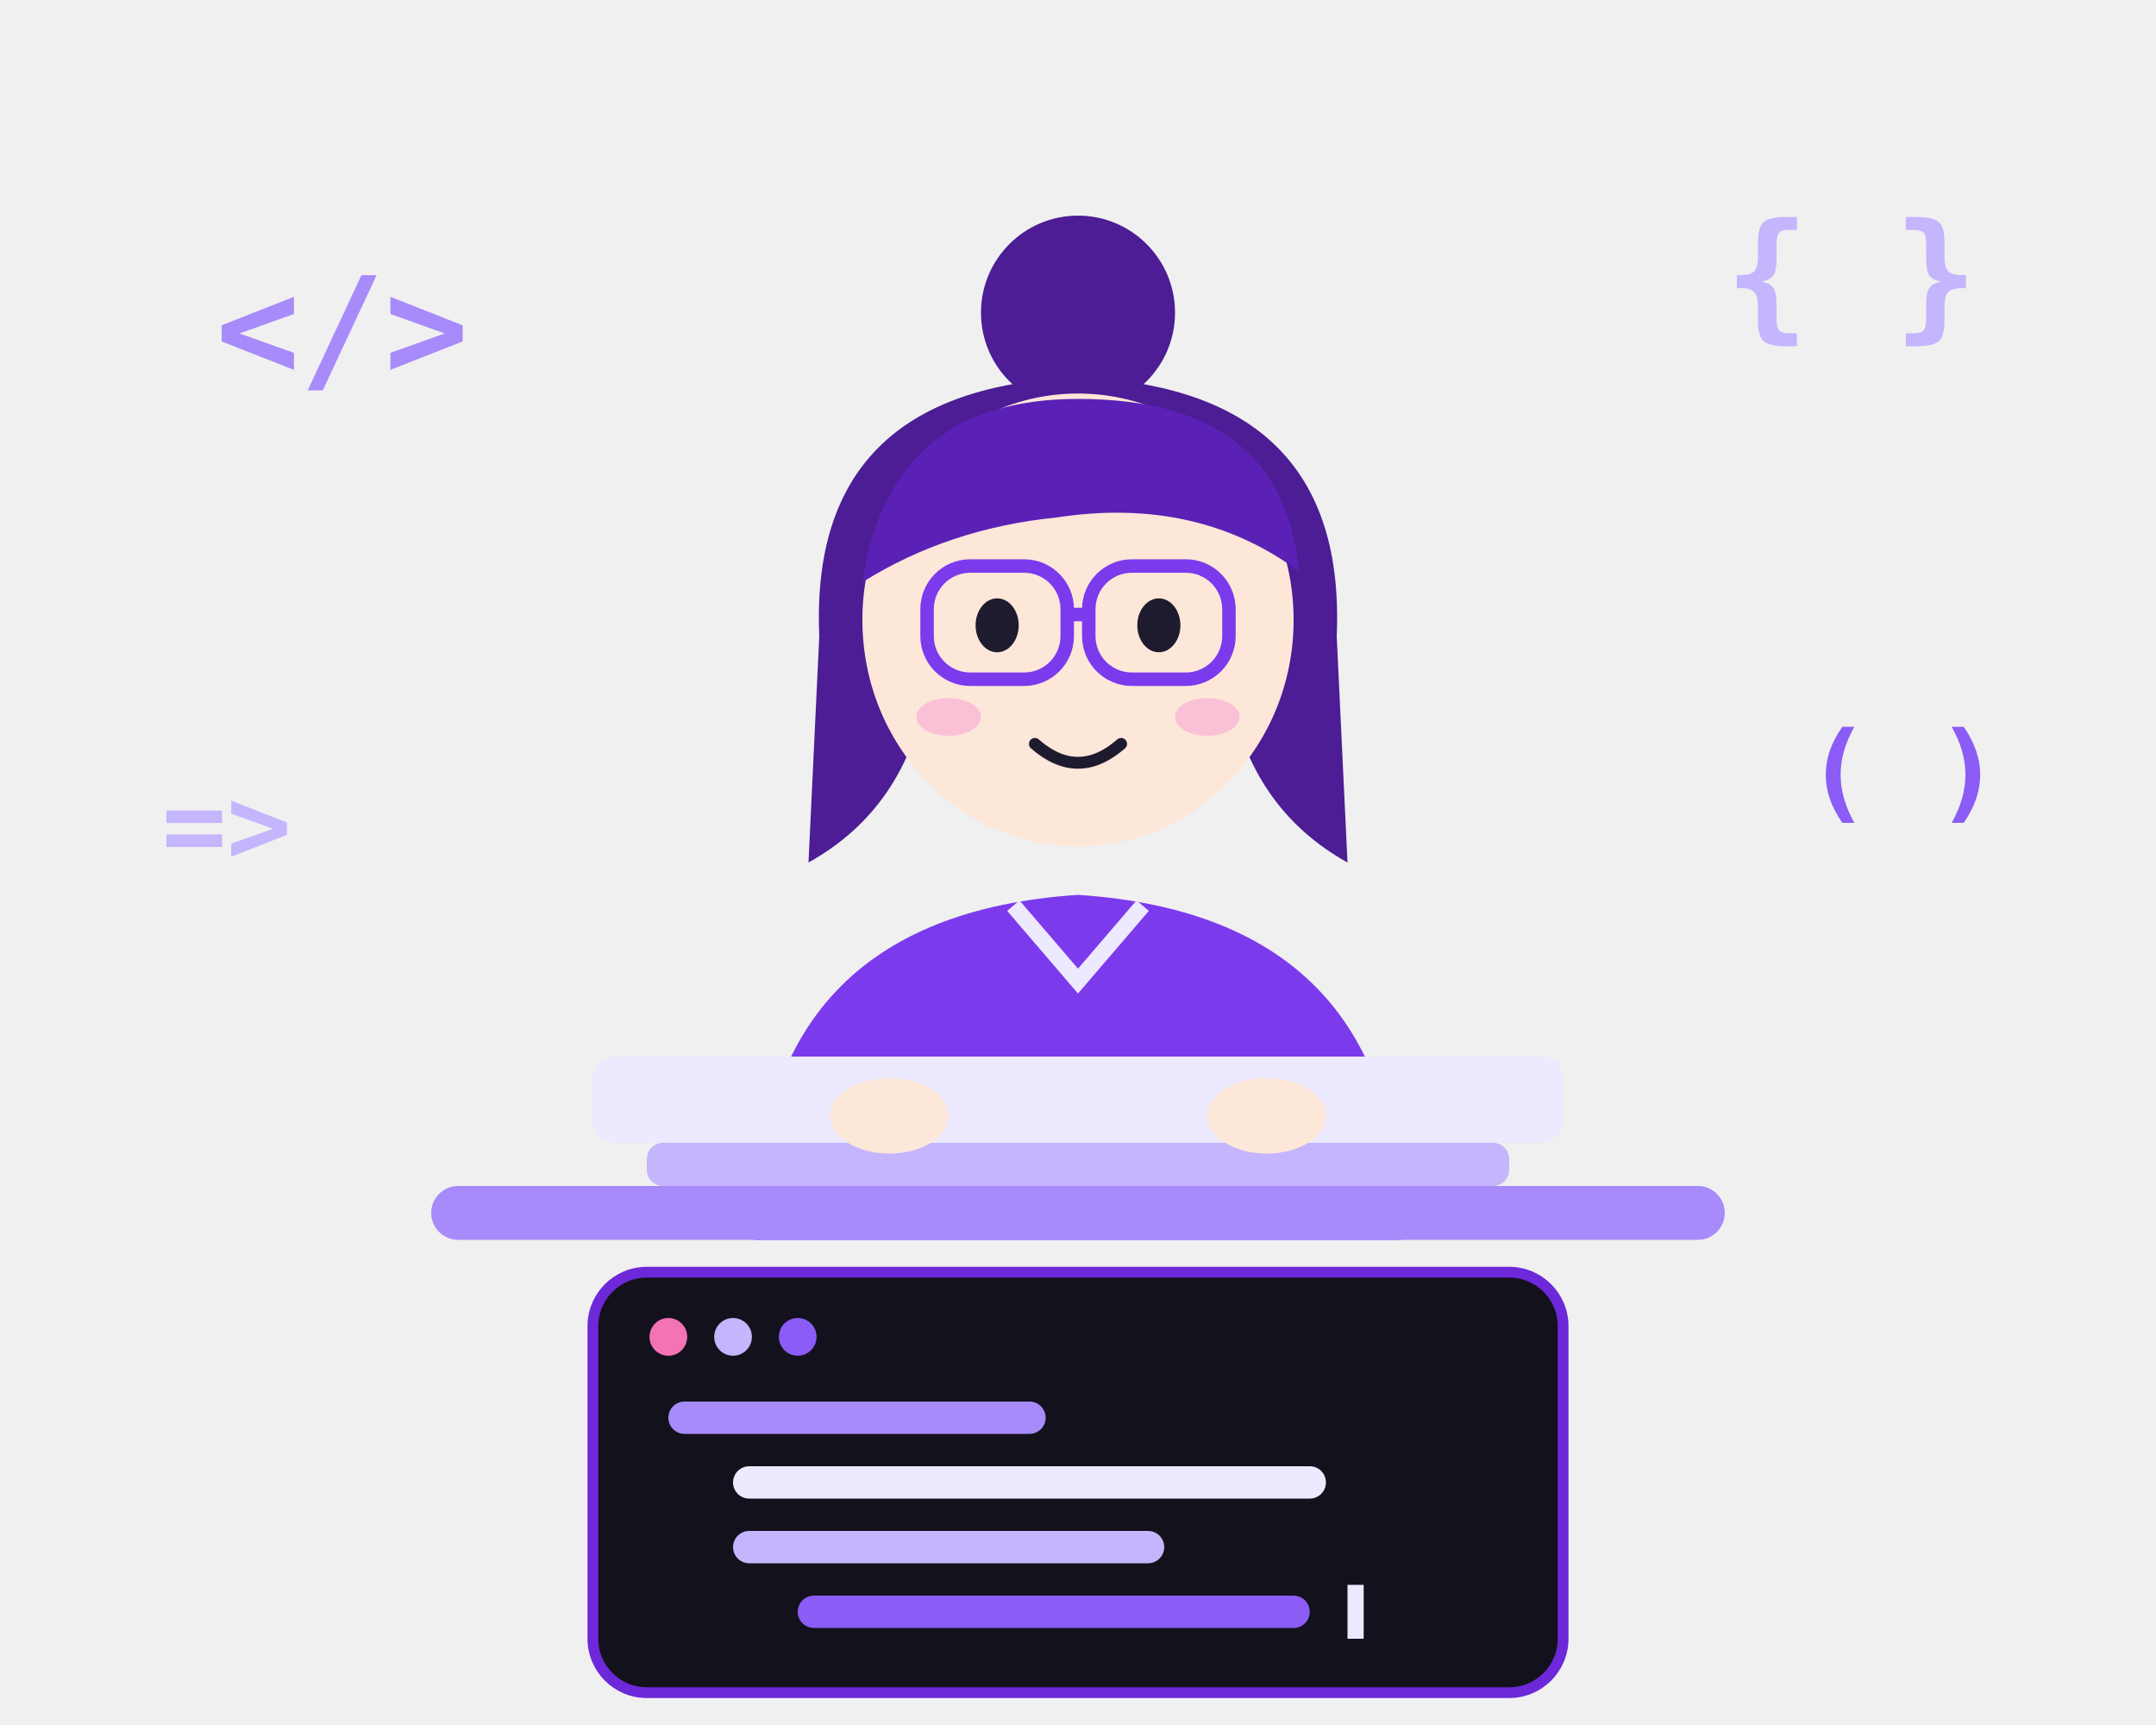
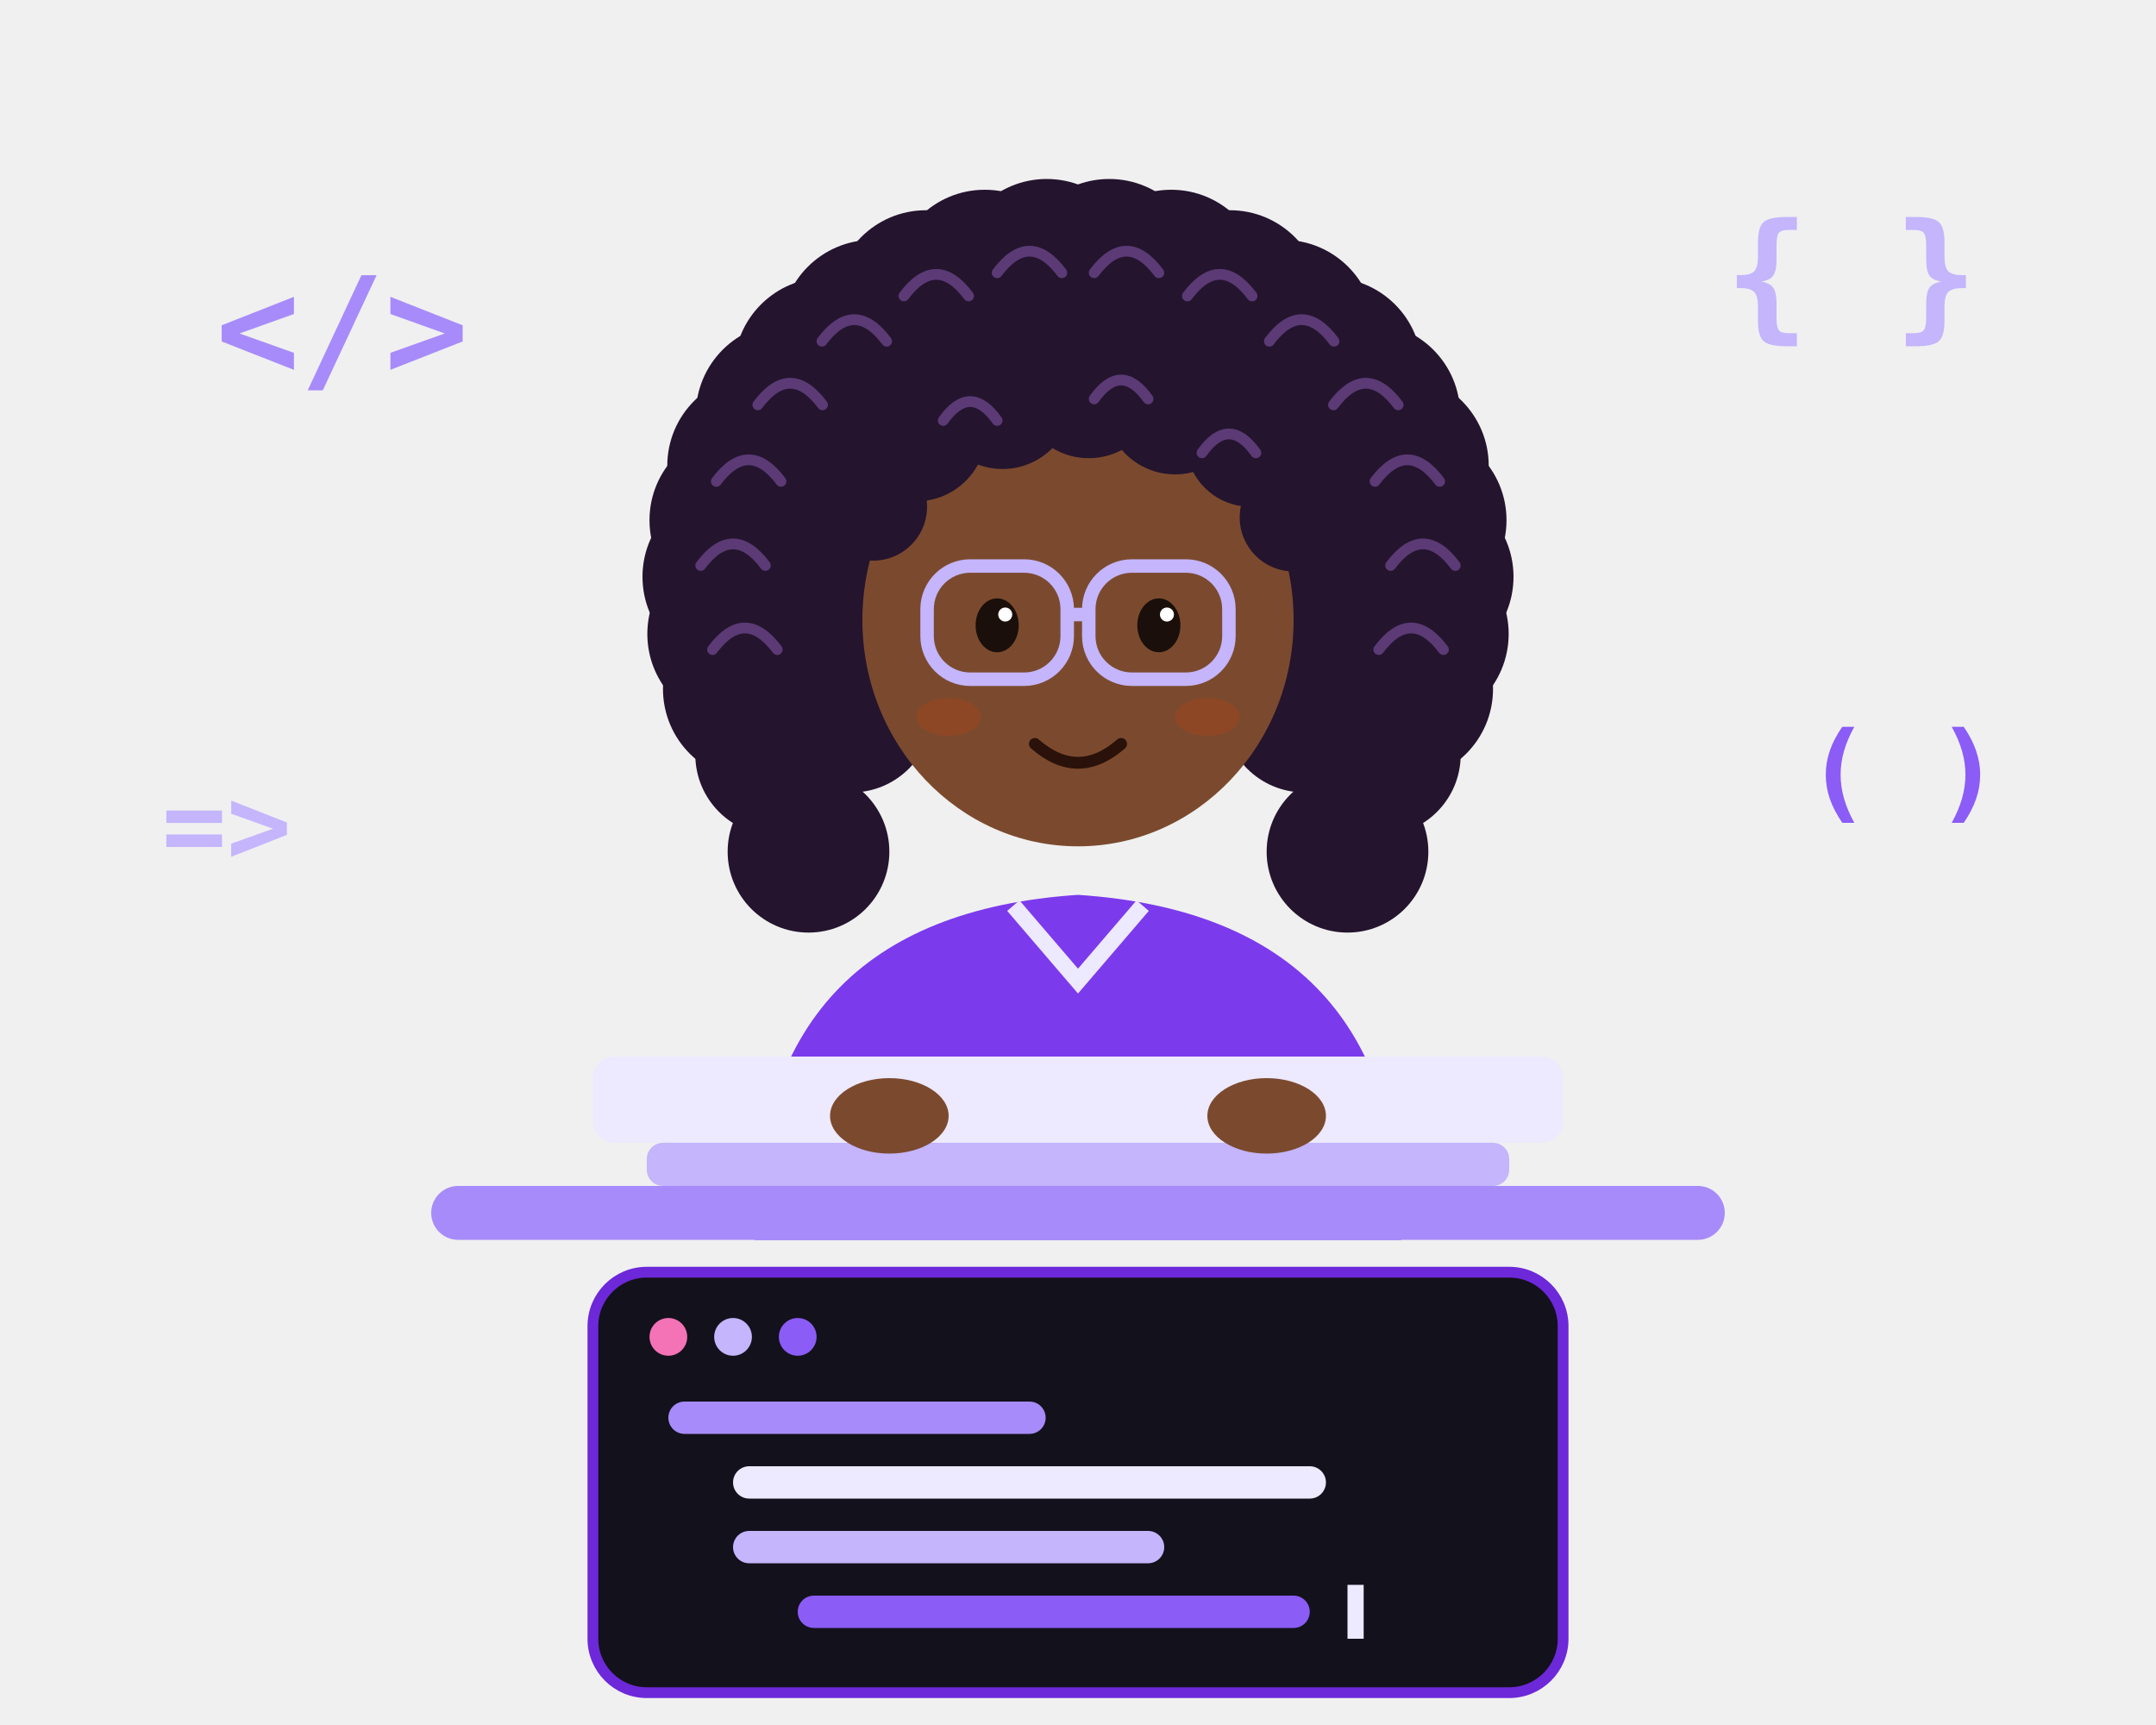
<svg xmlns="http://www.w3.org/2000/svg" viewBox="0 0 400 320" width="400" height="320">
  <style>
    .float1 { animation: float 3s ease-in-out infinite; }
    .float2 { animation: float 3.6s ease-in-out infinite 0.8s; }
    .float3 { animation: float 4.2s ease-in-out infinite 1.6s; }
    @keyframes float { 0%,100% { transform: translateY(0); } 50% { transform: translateY(-10px); } }

    .head { animation: nod 4s ease-in-out infinite; transform-origin: 200px 150px; }
    @keyframes nod { 0%,100% { transform: rotate(0deg); } 30% { transform: rotate(-3deg); } 60% { transform: rotate(2deg); } }

    .eyes { animation: blink 4s infinite; transform-origin: 200px 112px; }
    @keyframes blink { 0%,44%,50%,100% { transform: scaleY(1); } 47% { transform: scaleY(0.1); } }

    .handL { animation: typeL 0.35s ease-in-out infinite alternate; }
    .handR { animation: typeR 0.35s ease-in-out infinite alternate 0.17s; }
    @keyframes typeL { from { transform: translateY(0); } to { transform: translateY(-5px); } }
    @keyframes typeR { from { transform: translateY(-5px); } to { transform: translateY(0); } }

    .code { transform-box: fill-box; transform-origin: left center; animation: write 3s ease-in-out infinite; }
    .c2 { animation-delay: 0.4s; } .c3 { animation-delay: 0.8s; } .c4 { animation-delay: 1.2s; } .c5 { animation-delay: 1.6s; }
    @keyframes write { 0% { transform: scaleX(0); } 40%,85% { transform: scaleX(1); } 100% { transform: scaleX(0); } }

    .cursor { animation: cur 0.8s steps(1) infinite; }
    @keyframes cur { 50% { opacity: 0; } }

    .sym { font-family: 'Fira Code', Consolas, monospace; font-weight: 700; }
  </style>
  <g class="float1">
    <text x="40" y="70" class="sym" font-size="26" fill="#a78bfa">&lt;/&gt;</text>
  </g>
  <g class="float2">
    <text x="320" y="60" class="sym" font-size="26" fill="#c4b5fd">{ }</text>
  </g>
  <g class="float3">
    <text x="335" y="150" class="sym" font-size="20" fill="#8b5cf6">( )</text>
  </g>
  <g class="float2">
    <text x="30" y="160" class="sym" font-size="20" fill="#c4b5fd">=&gt;</text>
  </g>
  <g class="head">
-     <circle cx="200" cy="58" r="18" fill="#4c1d95" />
-     <path d="M152 118 Q150 72 200 70 Q250 72 248 118 L250 160 Q232 150 228 128 L172 128 Q168 150 150 160 Z" fill="#4c1d95" />
-     <ellipse cx="200" cy="115" rx="40" ry="42" fill="#fde7d9" />
-     <path d="M160 108 Q165 74 200 74 Q238 74 241 106 Q222 92 196 96 Q176 98 160 108 Z" fill="#5b21b6" />
+     <circle cx="140.0" cy="127.8" r="17" fill="#24142e" />
+     <circle cx="154.5" cy="123.0" r="15" fill="#24142e" />
+     <circle cx="137.1" cy="117.6" r="17" fill="#24142e" />
+     <circle cx="152.3" cy="115.3" r="15" fill="#24142e" />
+     <circle cx="136.2" cy="107.0" r="17" fill="#24142e" />
+     <circle cx="151.6" cy="107.3" r="15" fill="#24142e" />
+     <circle cx="137.5" cy="96.5" r="17" fill="#24142e" />
+     <circle cx="152.6" cy="99.3" r="15" fill="#24142e" />
+     <circle cx="140.8" cy="86.4" r="17" fill="#24142e" />
+     <circle cx="155.1" cy="91.6" r="15" fill="#24142e" />
+     <circle cx="146.1" cy="76.9" r="17" fill="#24142e" />
+     <circle cx="159.1" cy="84.4" r="15" fill="#24142e" />
+     <circle cx="153.2" cy="68.5" r="17" fill="#24142e" />
+     <circle cx="164.5" cy="78.1" r="15" fill="#24142e" />
+     <circle cx="161.9" cy="61.5" r="17" fill="#24142e" />
+     <circle cx="171.1" cy="72.7" r="15" fill="#24142e" />
+     <circle cx="171.8" cy="56.0" r="17" fill="#24142e" />
+     <circle cx="178.6" cy="68.5" r="15" fill="#24142e" />
+     <circle cx="182.7" cy="52.2" r="17" fill="#24142e" />
+     <circle cx="186.9" cy="65.6" r="15" fill="#24142e" />
+     <circle cx="194.2" cy="50.2" r="17" fill="#24142e" />
+     <circle cx="195.6" cy="64.2" r="15" fill="#24142e" />
+     <circle cx="205.8" cy="50.2" r="17" fill="#24142e" />
+     <circle cx="204.4" cy="64.2" r="15" fill="#24142e" />
+     <circle cx="217.3" cy="52.2" r="17" fill="#24142e" />
+     <circle cx="213.1" cy="65.6" r="15" fill="#24142e" />
+     <circle cx="228.2" cy="56.0" r="17" fill="#24142e" />
+     <circle cx="221.4" cy="68.5" r="15" fill="#24142e" />
+     <circle cx="238.1" cy="61.5" r="17" fill="#24142e" />
+     <circle cx="228.9" cy="72.7" r="15" fill="#24142e" />
+     <circle cx="246.8" cy="68.5" r="17" fill="#24142e" />
+     <circle cx="235.5" cy="78.1" r="15" fill="#24142e" />
+     <circle cx="253.9" cy="76.9" r="17" fill="#24142e" />
+     <circle cx="240.9" cy="84.4" r="15" fill="#24142e" />
+     <circle cx="259.2" cy="86.4" r="17" fill="#24142e" />
+     <circle cx="244.9" cy="91.6" r="15" fill="#24142e" />
+     <circle cx="262.5" cy="96.5" r="17" fill="#24142e" />
+     <circle cx="247.4" cy="99.3" r="15" fill="#24142e" />
+     <circle cx="263.8" cy="107.0" r="17" fill="#24142e" />
+     <circle cx="248.4" cy="107.3" r="15" fill="#24142e" />
+     <circle cx="262.9" cy="117.6" r="17" fill="#24142e" />
+     <circle cx="247.7" cy="115.3" r="15" fill="#24142e" />
+     <circle cx="260.0" cy="127.8" r="17" fill="#24142e" />
+     <circle cx="245.5" cy="123.0" r="15" fill="#24142e" />
+     <circle cx="148" cy="120" r="15" fill="#24142e" />
+     <circle cx="144" cy="140" r="15" fill="#24142e" />
+     <circle cx="150" cy="158" r="15" fill="#24142e" />
+     <circle cx="158" cy="132" r="15" fill="#24142e" />
+     <circle cx="252" cy="120" r="15" fill="#24142e" />
+     <circle cx="256" cy="140" r="15" fill="#24142e" />
+     <circle cx="250" cy="158" r="15" fill="#24142e" />
+     <circle cx="242" cy="132" r="15" fill="#24142e" />
+     <path d="M132.2 120.5 q6 -8 12 0" fill="none" stroke="#5b3a75" stroke-width="2" stroke-linecap="round" />
+     <path d="M130.0 104.9 q6 -8 12 0" fill="none" stroke="#5b3a75" stroke-width="2" stroke-linecap="round" />
+     <path d="M132.9 89.3 q6 -8 12 0" fill="none" stroke="#5b3a75" stroke-width="2" stroke-linecap="round" />
+     <path d="M140.6 75.1 q6 -8 12 0" fill="none" stroke="#5b3a75" stroke-width="2" stroke-linecap="round" />
+     <path d="M152.5 63.3 q6 -8 12 0" fill="none" stroke="#5b3a75" stroke-width="2" stroke-linecap="round" />
+     <path d="M167.7 54.9 q6 -8 12 0" fill="none" stroke="#5b3a75" stroke-width="2" stroke-linecap="round" />
+     <path d="M185.0 50.6 q6 -8 12 0" fill="none" stroke="#5b3a75" stroke-width="2" stroke-linecap="round" />
+     <path d="M203.0 50.6 q6 -8 12 0" fill="none" stroke="#5b3a75" stroke-width="2" stroke-linecap="round" />
+     <path d="M220.3 54.9 q6 -8 12 0" fill="none" stroke="#5b3a75" stroke-width="2" stroke-linecap="round" />
+     <path d="M235.5 63.3 q6 -8 12 0" fill="none" stroke="#5b3a75" stroke-width="2" stroke-linecap="round" />
+     <path d="M247.4 75.1 q6 -8 12 0" fill="none" stroke="#5b3a75" stroke-width="2" stroke-linecap="round" />
+     <path d="M255.1 89.3 q6 -8 12 0" fill="none" stroke="#5b3a75" stroke-width="2" stroke-linecap="round" />
+     <path d="M258.0 104.9 q6 -8 12 0" fill="none" stroke="#5b3a75" stroke-width="2" stroke-linecap="round" />
+     <path d="M255.8 120.5 q6 -8 12 0" fill="none" stroke="#5b3a75" stroke-width="2" stroke-linecap="round" />
+     <ellipse cx="200" cy="115" rx="40" ry="42" fill="#7b4a2e" />
+     <circle cx="170" cy="80" r="13" fill="#24142e" />
+     <circle cx="186" cy="74" r="13" fill="#24142e" />
+     <circle cx="202" cy="72" r="13" fill="#24142e" />
+     <circle cx="218" cy="75" r="13" fill="#24142e" />
+     <circle cx="232" cy="82" r="12" fill="#24142e" />
+     <circle cx="162" cy="94" r="10" fill="#24142e" />
+     <circle cx="240" cy="96" r="10" fill="#24142e" />
+     <path d="M175 78 q5 -7 10 0" fill="none" stroke="#5b3a75" stroke-width="2" stroke-linecap="round" />
+     <path d="M203 74 q5 -7 10 0" fill="none" stroke="#5b3a75" stroke-width="2" stroke-linecap="round" />
+     <path d="M223 84 q5 -7 10 0" fill="none" stroke="#5b3a75" stroke-width="2" stroke-linecap="round" />
    <g class="eyes">
-       <ellipse cx="185" cy="116" rx="4" ry="5" fill="#1e1b2e" />
-       <ellipse cx="215" cy="116" rx="4" ry="5" fill="#1e1b2e" />
+       <ellipse cx="185" cy="116" rx="4" ry="5" fill="#1a0f0a" />
+       <ellipse cx="215" cy="116" rx="4" ry="5" fill="#1a0f0a" />
+       <circle cx="186.5" cy="114" r="1.3" fill="#fff" />
+       <circle cx="216.5" cy="114" r="1.3" fill="#fff" />
    </g>
-     <rect x="172" y="105" width="26" height="21" rx="8" fill="none" stroke="#7c3aed" stroke-width="2.5" />
-     <rect x="202" y="105" width="26" height="21" rx="8" fill="none" stroke="#7c3aed" stroke-width="2.5" />
-     <line x1="198" y1="114" x2="202" y2="114" stroke="#7c3aed" stroke-width="2.5" />
-     <ellipse cx="176" cy="133" rx="6" ry="3.5" fill="#f9a8d4" opacity="0.6" />
-     <ellipse cx="224" cy="133" rx="6" ry="3.5" fill="#f9a8d4" opacity="0.6" />
-     <path d="M192 138 Q200 145 208 138" fill="none" stroke="#1e1b2e" stroke-width="2.2" stroke-linecap="round" />
+     <rect x="172" y="105" width="26" height="21" rx="8" fill="none" stroke="#c4b5fd" stroke-width="2.5" />
+     <rect x="202" y="105" width="26" height="21" rx="8" fill="none" stroke="#c4b5fd" stroke-width="2.5" />
+     <line x1="198" y1="114" x2="202" y2="114" stroke="#c4b5fd" stroke-width="2.5" />
+     <ellipse cx="176" cy="133" rx="6" ry="3.5" fill="#c2410c" opacity="0.25" />
+     <ellipse cx="224" cy="133" rx="6" ry="3.5" fill="#c2410c" opacity="0.25" />
+     <path d="M192 138 Q200 145 208 138" fill="none" stroke="#2a120a" stroke-width="2.2" stroke-linecap="round" />
  </g>
  <path d="M140 230 Q140 170 200 166 Q260 170 260 230 Z" fill="#7c3aed" />
  <path d="M188 168 L200 182 L212 168" fill="none" stroke="#ede9fe" stroke-width="3" />
  <rect x="110" y="196" width="180" height="16" rx="4" fill="#ede9fe" />
  <path d="M125 196 L140 120 L300 120 L285 196 Z" fill="#1e1b2e" opacity="0" />
  <rect x="120" y="212" width="160" height="8" rx="3" fill="#c4b5fd" />
  <rect x="80" y="220" width="240" height="10" rx="5" fill="#a78bfa" />
  <g class="handL">
-     <ellipse cx="165" cy="207" rx="11" ry="7" fill="#fde7d9" />
+     <ellipse cx="165" cy="207" rx="11" ry="7" fill="#7b4a2e" />
  </g>
  <g class="handR">
-     <ellipse cx="235" cy="207" rx="11" ry="7" fill="#fde7d9" />
+     <ellipse cx="235" cy="207" rx="11" ry="7" fill="#7b4a2e" />
  </g>
  <g transform="translate(110 236)">
    <rect x="0" y="0" width="180" height="78" rx="10" fill="#13111c" stroke="#6d28d9" stroke-width="2" />
    <circle cx="14" cy="12" r="3.5" fill="#f472b6" />
    <circle cx="26" cy="12" r="3.5" fill="#c4b5fd" />
    <circle cx="38" cy="12" r="3.5" fill="#8b5cf6" />
    <rect class="code c1" x="14" y="24" width="70" height="6" rx="3" fill="#a78bfa" />
    <rect class="code c2" x="26" y="36" width="110" height="6" rx="3" fill="#ede9fe" />
    <rect class="code c3" x="26" y="48" width="80" height="6" rx="3" fill="#c4b5fd" />
    <rect class="code c4" x="38" y="60" width="95" height="6" rx="3" fill="#8b5cf6" />
    <rect class="cursor" x="140" y="58" width="3" height="10" fill="#ede9fe" />
  </g>
</svg>
